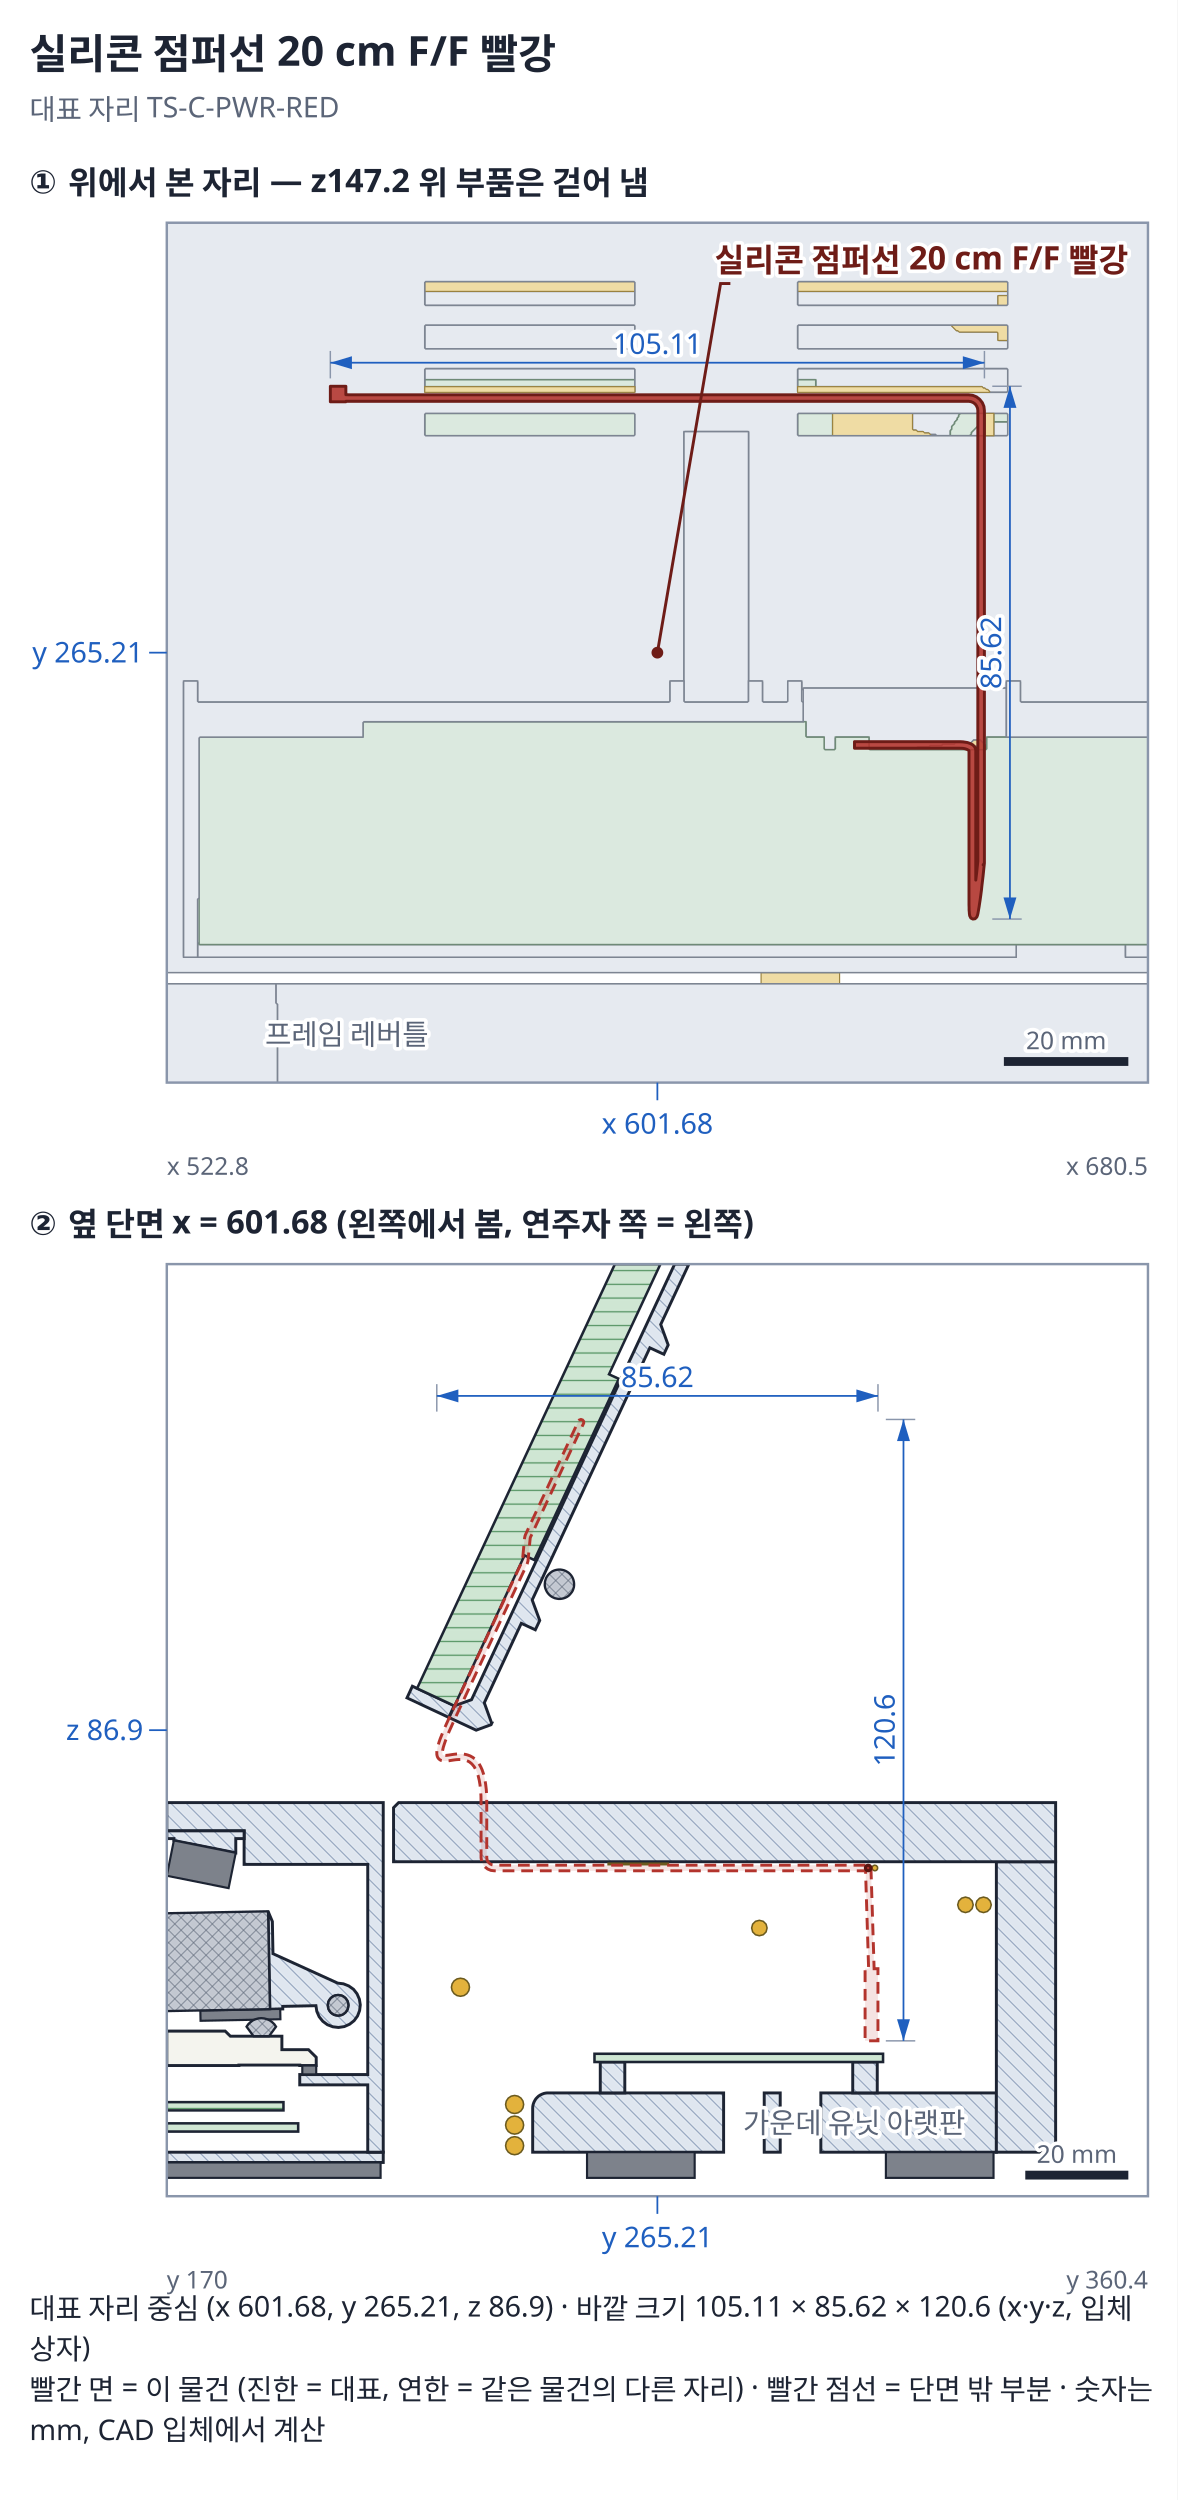
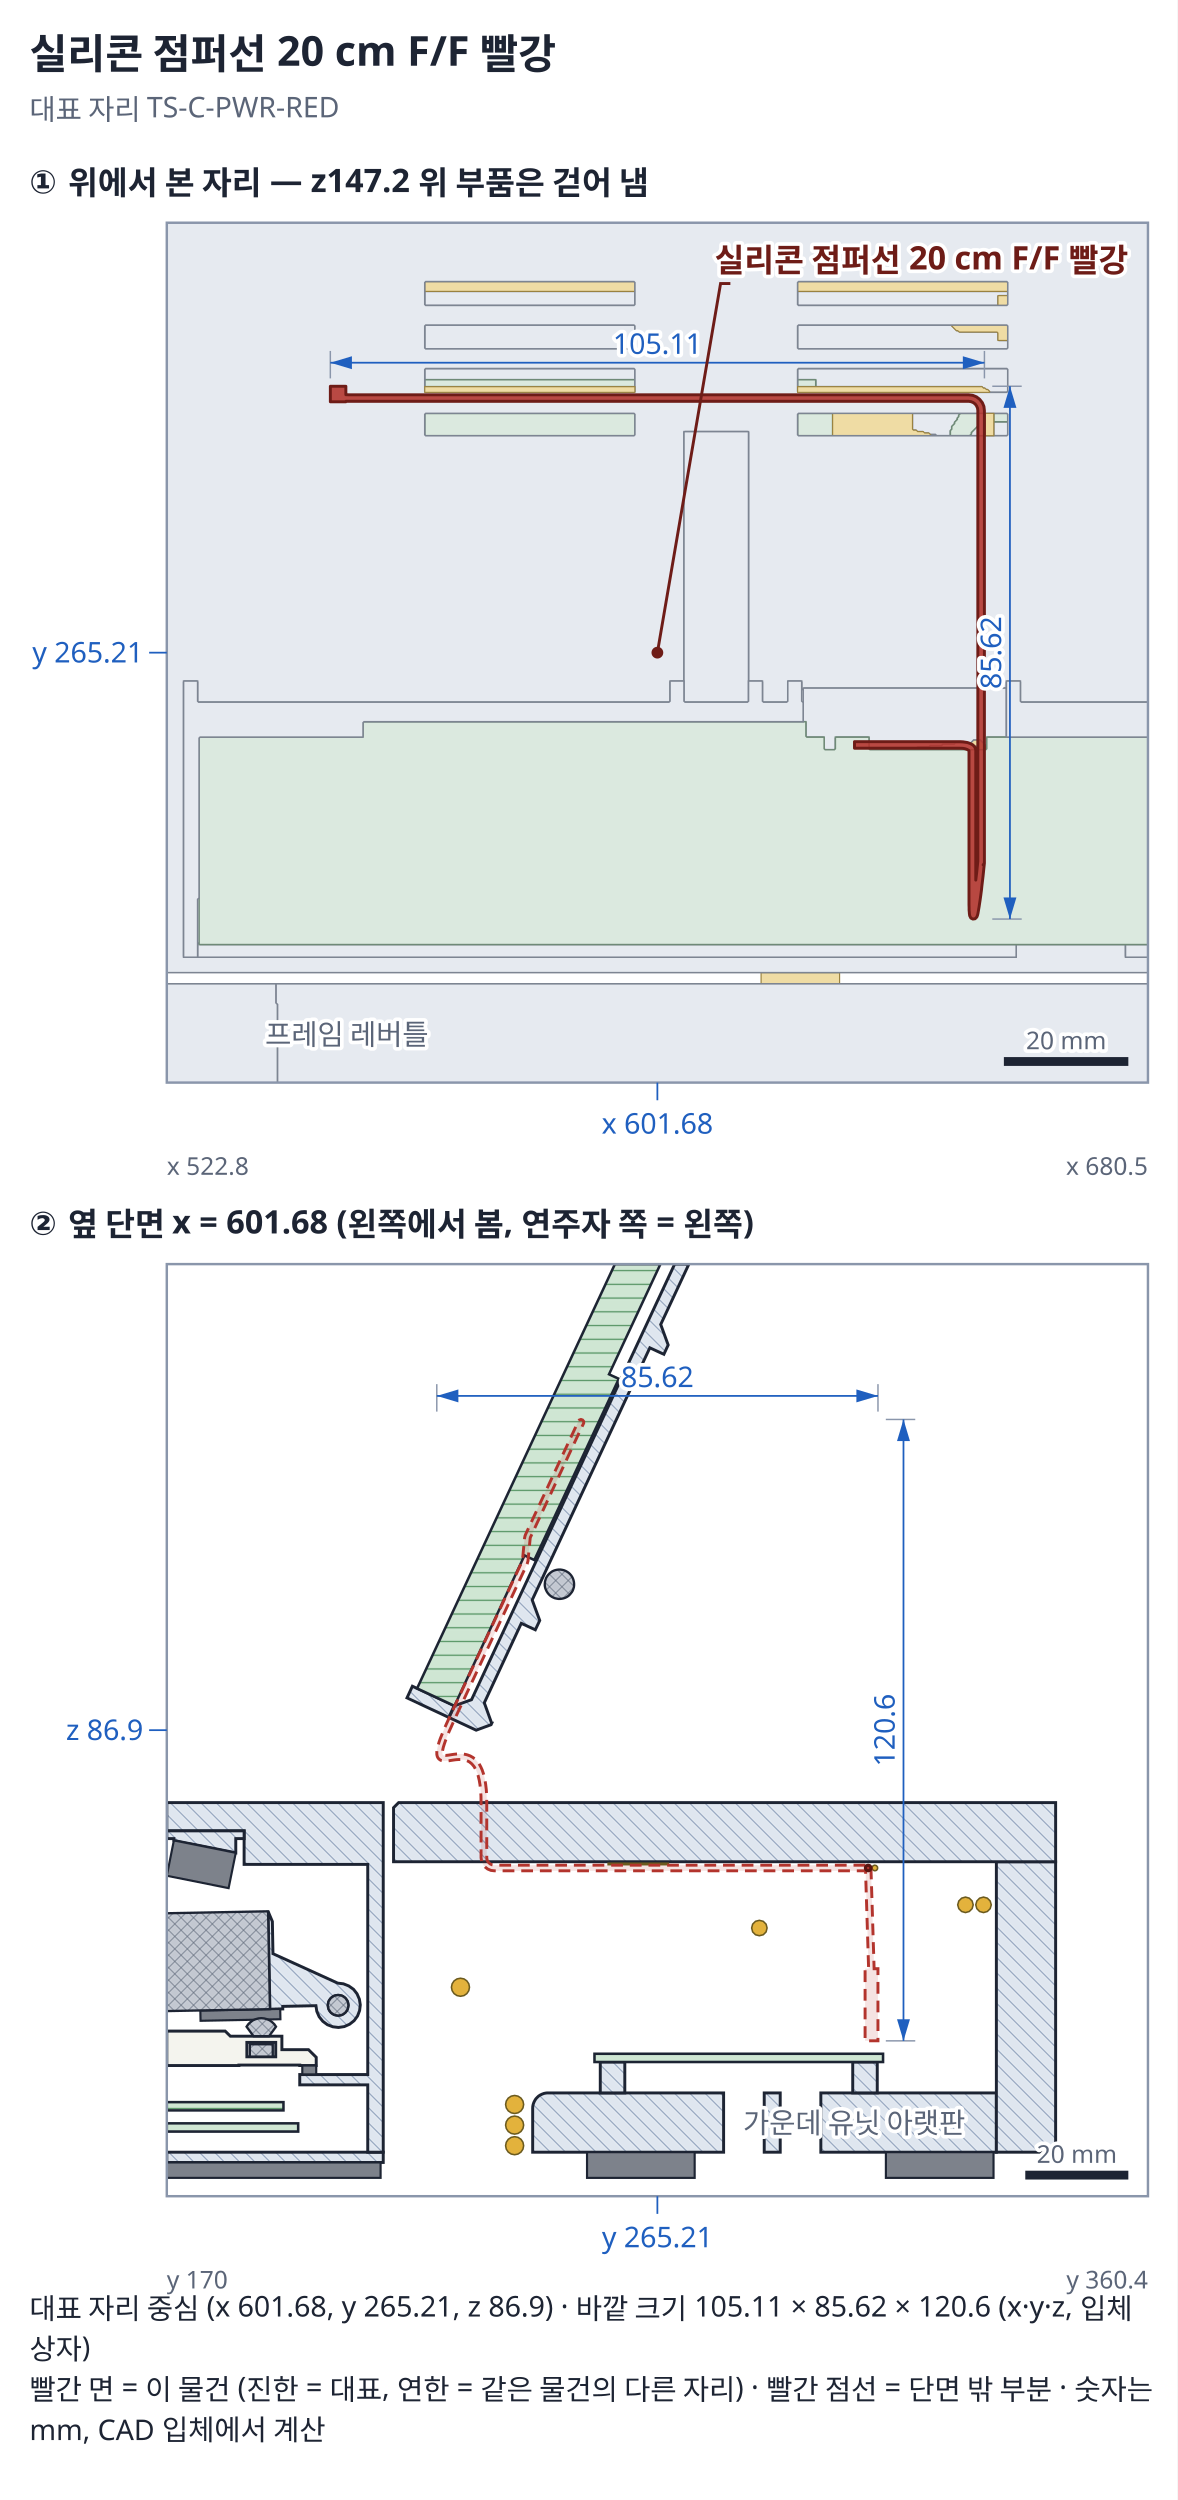
<svg xmlns="http://www.w3.org/2000/svg" viewBox="0 0 120 254.8" width="600" height="1274">
  <defs>
    <style>
.bg{fill:#ffffff}
.frame{fill:none;stroke:#1d2433;stroke-width:.5}
.t{font-family:'Apple SD Gothic Neo','Noto Sans KR','Malgun Gothic','IBM Plex Sans KR',sans-serif;fill:#1d2433}
.h{paint-order:stroke;stroke:#ffffff;stroke-width:.75;stroke-linejoin:round}
.tb{font-weight:700}
.td{fill:#1f5fbf}
.tm{fill:#5b6578}
.tr{fill:#c2410c}
.S-wood{fill:url(#hw);stroke:#1d2433;stroke-width:.4;stroke-linejoin:round}
.S-print{fill:url(#hp);stroke:#1d2433;stroke-width:.4;stroke-linejoin:round}
.S-metal{fill:url(#hm);stroke:#1d2433;stroke-width:.32;stroke-linejoin:round}
.S-rubber{fill:#50555e;stroke:#1d2433;stroke-width:.25}
.S-elec{fill:url(#he);stroke:#1d2433;stroke-width:.3}
.S-screen{fill:#3a4150;stroke:#1d2433;stroke-width:.3}
.S-cable{fill:#e3b23c;stroke:#6b5a1e;stroke-width:.18}
.S-ctx{fill:#eceef1;stroke:#a3aab5;stroke-width:.18}
.P-wood{fill:#f2e6d2;stroke:#39404d;stroke-width:.22;stroke-linejoin:round}
.P-print{fill:#e5ebf3;stroke:#39404d;stroke-width:.22;stroke-linejoin:round}
.P-metal{fill:#c9ced6;stroke:#39404d;stroke-width:.2}
.P-rubber{fill:#7d828b;stroke:#39404d;stroke-width:.18}
.P-elec{fill:#d3ead8;stroke:#39404d;stroke-width:.2}
.P-screen{fill:#596070;stroke:#39404d;stroke-width:.2}
.P-cable{fill:#f0cf7a;fill-opacity:.55;stroke:#8a7430;stroke-width:.14;stroke-opacity:.7}
.P-ctx{fill:#f2f3f5;stroke:#b3b9c3;stroke-width:.18}
.air{fill:#e8f1fb;stroke:none}
.hid{fill:none;stroke:#39404d;stroke-width:.24;stroke-dasharray:1.6 .9}
.hidc{fill:none;stroke:#c2410c;stroke-width:.28;stroke-dasharray:2.2 1.1}
.ph{fill:none;stroke:#5b6578;stroke-width:.3;stroke-dasharray:4 1 1 1}
.cl{fill:none;stroke:#6b7690;stroke-width:.2;stroke-dasharray:6 1.2 1 1.2}
.thin{fill:none;stroke:#39404d;stroke-width:.2}
.vis{fill:none;stroke:#1d2433;stroke-width:.3}
.sound{fill:none;stroke:#c2410c;stroke-width:.4;stroke-dasharray:3 1.2}
.ax{fill:none;stroke:#7a3fb5;stroke-width:.3;stroke-dasharray:5 1.2 1 1.2}
.keep{fill:none;stroke:#b42318;stroke-width:.3;stroke-dasharray:1.2 1}
.dm{fill:none;stroke:#1f5fbf;stroke-width:.18}
.ex{fill:none;stroke:#8a96ab;stroke-width:.15}
.ah{fill:#1f5fbf;stroke:none}
.ld{fill:none;stroke:#3d4555;stroke-width:.18}
.dot{fill:#3d4555}
.bal{fill:#ffffff;stroke:#1d2433;stroke-width:.25}
.secl{fill:none;stroke:#1d2433;stroke-width:.55}
.seca{fill:#1d2433}
.grid{fill:none;stroke:#1d2433;stroke-width:.25}
.grid2{fill:none;stroke:#8a96ab;stroke-width:.15}
.box{fill:#fbfbfc;stroke:#c3c9d3;stroke-width:.2}
.sheetply{fill:#fbf6ee;stroke:#1d2433;stroke-width:.35}
.zone{fill:#f4f6f9;stroke:#8a96ab;stroke-width:.2}
.datum{fill:none;stroke:#15803d;stroke-width:.9;stroke-linecap:round;stroke-opacity:.9}
.spot{fill:none;stroke:#c2410c;stroke-width:.32}
.spoth{fill:none;stroke:#c2410c;stroke-width:.32;stroke-dasharray:.45 .3}

.Zkw{fill:#fbfbf8;stroke:#7d8592;stroke-width:.16}.Zkb{fill:#aab0b9;stroke:#5d6672;stroke-width:.16}.Zpr{fill:#e6eaf0;stroke:#7d8592;stroke-width:.16}
.Zwd{fill:#efe4d0;stroke:#8a7a5e;stroke-width:.16}.Zel{fill:#dbe9df;stroke:#6f8a77;stroke-width:.16}.Zmt{fill:#d2d7de;stroke:#6f7887;stroke-width:.14}
.Zrb{fill:#c4c8ce;stroke:#6f7887;stroke-width:.14}.Zcb{fill:#efdca4;stroke:#9a8240;stroke-width:.12}
.Skw{fill:#f4f4ee;stroke:#1d2433;stroke-width:.3}.Skb{fill:#8e95a0;stroke:#1d2433;stroke-width:.3}.Spr{fill:url(#hp);stroke:#1d2433;stroke-width:.3}
.Swd{fill:url(#hw);stroke:#1d2433;stroke-width:.3}.Sel{fill:url(#he);stroke:#1d2433;stroke-width:.26}.Smt{fill:url(#hm);stroke:#1d2433;stroke-width:.24}
.Srb{fill:#7d828b;stroke:#1d2433;stroke-width:.22}.Scb{fill:#e3b23c;stroke:#6b5a1e;stroke-width:.16}
.HL{fill:#B3342D;fill-opacity:.88;stroke:#6e1c17;stroke-width:.3;stroke-linejoin:round}
.HLs{fill:#B3342D;stroke:#5a1511;stroke-width:.32;stroke-linejoin:round}
.HL2{fill:#B3342D;fill-opacity:.32;stroke:#B3342D;stroke-width:.2}
.HLp{fill:#B3342D;fill-opacity:.14;stroke:#B3342D;stroke-width:.3;stroke-dasharray:1.2 .7}
.HH{fill:#d9822b;fill-opacity:.35;stroke:#a35a12;stroke-width:.22}
.vf{fill:none;stroke:#8a96ab;stroke-width:.25}
.lead{fill:none;stroke:#6e1c17;stroke-width:.3}
.tl{fill:#6e1c17}
.nb{fill:#5b6578}
</style>
    <pattern id="hw" patternUnits="userSpaceOnUse" width="1.6" height="1.6" patternTransform="rotate(45)">
      <rect width="1.6" height="1.6" fill="#ecdcc2" />
      <line x1="0" y1="0" x2="0" y2="1.6" stroke="#a8875a" stroke-width=".22" />
    </pattern>
    <pattern id="hp" patternUnits="userSpaceOnUse" width="1.1" height="1.1" patternTransform="rotate(-45)">
      <rect width="1.1" height="1.1" fill="#dfe6ef" />
      <line x1="0" y1="0" x2="0" y2="1.1" stroke="#7f93b0" stroke-width=".16" />
    </pattern>
    <pattern id="hm" patternUnits="userSpaceOnUse" width=".9" height=".9" patternTransform="rotate(45)">
      <rect width=".9" height=".9" fill="#c3c8d1" />
      <path d="M0 0V.9M0 0H.9" stroke="#5d6778" stroke-width=".12" />
    </pattern>
    <pattern id="he" patternUnits="userSpaceOnUse" width="1.4" height="1.4">
      <rect width="1.4" height="1.4" fill="#cfe6d3" />
      <line x1="0" y1=".7" x2="1.4" y2=".7" stroke="#5f9a6c" stroke-width=".14" />
    </pattern>
    <clipPath id="c0">
      <rect x="17.00" y="22.70" width="100.00" height="87.64" />
    </clipPath>
    <clipPath id="c1">
      <rect x="17.00" y="128.84" width="100.00" height="95.00" />
    </clipPath>
  </defs>
  <rect class="bg" x="0" y="0" width="120" height="254.8" />
  <g class="L-geo">
    <path class="Zpr" fill-rule="evenodd" d="M64.71 29.70 43.29 29.70 43.29 31.13 64.71 31.13ZM101.71 30.23 101.82 30.13 102.71 30.13 102.71 29.70 81.29 29.70 81.29 31.13 101.71 31.13ZM64.71 33.13 43.29 33.13 43.29 35.56 64.71 35.56ZM102.71 34.70 101.82 34.70 101.71 34.60 101.71 33.84 97.82 33.84 97.67 33.70 97.53 33.70 96.96 33.13 81.29 33.13 81.29 35.56 102.71 35.56ZM64.71 37.56 43.29 37.56 43.29 38.70 64.71 38.70ZM102.71 37.56 81.29 37.56 81.29 38.70 83.04 38.70 83.14 38.80 83.14 39.41 100.04 39.41 100.18 39.56 100.33 39.56 100.47 39.70 100.61 39.70 100.90 39.99 102.71 39.99ZM96.86 43.94 97.00 43.80 97.00 43.52 97.29 43.23 97.29 43.09 97.57 42.80 97.57 42.66 97.71 42.52 97.71 42.37 97.87 42.22 97.83 42.13 93.00 42.13 93.00 43.84 93.33 43.84 93.47 43.99 94.04 43.99 94.18 44.13 94.61 44.13 94.76 44.27 95.33 44.27 95.47 44.41 96.86 44.41ZM102.71 42.99 101.29 42.99 101.29 44.41 102.71 44.41ZM99.71 43.44 99.63 43.40 99.00 44.03 99.00 44.17 98.84 44.33 98.88 44.41 99.71 44.41Z" clip-path="url(#c0)" />
    <path class="Zel" fill-rule="evenodd" d="M99.00 44.23 99.00 44.09 99.71 43.37 99.71 42.13 97.90 42.13 97.71 42.31 97.71 42.46 97.57 42.60 97.57 42.74 97.29 43.03 97.29 43.17 97.00 43.46 97.00 43.74 96.86 43.88 96.86 44.41 98.82 44.41ZM102.71 42.13 101.29 42.13 101.29 42.99 102.71 42.99Z" clip-path="url(#c0)" />
    <path class="Zcb" fill-rule="evenodd" d="M85.57 99.13 77.57 99.13 77.57 100.27 85.57 100.27Z" clip-path="url(#c0)" />
    <path class="Zel" fill-rule="evenodd" d="M64.71 38.70 43.29 38.70 43.29 39.41 64.71 39.41ZM83.14 38.70 81.29 38.70 81.29 39.41 83.14 39.41ZM64.71 42.13 43.29 42.13 43.29 44.41 64.71 44.41Z" clip-path="url(#c0)" />
    <path class="Zel" fill-rule="evenodd" d="M84.86 42.13 81.29 42.13 81.29 44.41 84.86 44.41Z" clip-path="url(#c0)" />
    <path class="Zcb" fill-rule="evenodd" d="M64.71 28.70 43.29 28.70 43.29 29.70 64.71 29.70ZM102.71 28.70 81.29 28.70 81.29 29.70 102.71 29.70Z" clip-path="url(#c0)" />
    <path class="Zcb" fill-rule="evenodd" d="M102.71 30.13 101.71 30.13 101.71 31.13 102.71 31.13ZM102.71 33.13 97.02 33.13 96.99 33.22 97.47 33.70 97.61 33.70 97.76 33.84 101.61 33.84 101.71 33.94 101.71 34.70 102.71 34.70ZM94.87 44.33 94.67 44.13 94.24 44.13 94.10 43.99 93.53 43.99 93.39 43.84 93.10 43.84 93.00 43.74 93.00 42.13 84.86 42.13 84.86 44.41 94.83 44.41Z" clip-path="url(#c0)" />
    <path class="Zpr" fill-rule="evenodd" d="M28.29 102.31 28.14 102.17 28.14 100.27 17.00 100.27 17.00 110.41 28.29 110.41Z" clip-path="url(#c0)" />
    <path class="Zpr" fill-rule="evenodd" d="M117.00 100.27 28.14 100.27 28.14 102.23 28.29 102.37 28.29 110.41 117.00 110.41Z" clip-path="url(#c0)" />
    <path class="Zpr" fill-rule="evenodd" d="M43.29 31.03 43.29 28.80 43.39 28.70 64.61 28.70 64.71 28.80 64.71 31.03 64.61 31.13 43.39 31.13ZM81.29 31.03 81.29 28.80 81.39 28.70 102.61 28.70 102.71 28.80 102.71 31.03 102.61 31.13 81.39 31.13ZM43.29 35.46 43.29 33.23 43.39 33.13 64.61 33.13 64.71 33.23 64.71 35.46 64.61 35.56 43.39 35.56ZM81.29 35.46 81.29 33.23 81.39 33.13 102.61 33.13 102.71 33.23 102.71 35.46 102.61 35.56 81.39 35.56ZM43.29 39.88 43.29 37.66 43.39 37.56 64.61 37.56 64.71 37.66 64.71 39.88 64.61 39.99 43.39 39.99ZM81.29 39.88 81.29 37.66 81.39 37.56 102.61 37.56 102.71 37.66 102.71 39.88 102.61 39.99 81.39 39.99ZM43.29 44.31 43.29 42.23 43.39 42.13 64.61 42.13 64.71 42.23 64.71 44.31 64.61 44.41 43.39 44.41ZM81.29 44.31 81.29 42.23 81.39 42.13 102.61 42.13 102.71 42.23 102.71 44.31 102.61 44.41 81.39 44.41ZM117.00 97.56 114.82 97.56 114.71 97.46 114.71 96.27 103.57 96.27 103.57 97.46 103.47 97.56 18.82 97.56 18.71 97.46 18.71 69.52 18.82 69.41 20.04 69.41 20.14 69.52 20.14 71.56 68.29 71.56 68.29 69.52 68.39 69.41 69.71 69.41 69.71 44.09 69.82 43.99 76.18 43.99 76.29 44.09 76.29 69.41 77.61 69.41 77.71 69.52 77.71 71.56 80.29 71.56 80.29 69.52 80.39 69.41 81.61 69.41 81.71 69.52 81.71 70.25 81.80 70.28 81.96 70.13 102.57 70.13 102.57 69.52 102.67 69.41 103.90 69.41 104.00 69.52 104.00 71.56 117.00 71.56 117.00 22.70 17.00 22.70 17.00 99.13 117.00 99.13Z" clip-path="url(#c0)" />
    <path class="Zpr" fill-rule="evenodd" d="M103.57 96.27 20.39 96.27 20.23 96.12 20.14 96.15 20.14 97.56 103.57 97.56Z" clip-path="url(#c0)" />
    <path class="Zpr" fill-rule="evenodd" d="M117.00 96.27 114.71 96.27 114.71 97.56 117.00 97.56Z" clip-path="url(#c0)" />
    <path class="Zpr" fill-rule="evenodd" d="M76.29 43.99 69.71 43.99 69.71 71.56 76.29 71.56Z" clip-path="url(#c0)" />
    <path class="Zcb" fill-rule="evenodd" d="M64.71 39.41 43.29 39.41 43.29 39.99 64.71 39.99ZM100.87 39.90 100.67 39.70 100.53 39.70 100.39 39.56 100.24 39.56 100.10 39.41 81.29 39.41 81.29 39.99 100.83 39.99ZM101.29 42.13 100.43 42.13 100.43 44.41 101.29 44.41ZM100.43 75.88 99.96 75.41 99.18 75.41 99.00 75.60 99.00 75.80 99.33 76.13 99.47 76.13 99.57 76.23 99.57 76.41 100.43 76.41Z" clip-path="url(#c0)" />
    <path class="Zpr" fill-rule="evenodd" d="M85.14 75.23 85.24 75.13 88.47 75.13 88.57 75.23 88.57 76.41 92.10 76.41 92.24 76.27 93.39 76.27 93.53 76.13 94.67 76.13 94.82 75.99 95.96 75.99 96.10 75.84 97.24 75.84 97.39 75.70 98.76 75.70 98.91 75.86 99.00 75.82 99.00 75.66 99.24 75.41 99.90 75.41 100.48 76.00 100.57 75.96 100.57 75.23 100.67 75.13 102.57 75.13 102.57 70.13 81.86 70.13 81.86 73.56 82.04 73.56 82.14 73.66 82.14 75.13 83.90 75.13 84.00 75.23 84.00 76.41 85.14 76.41ZM99.64 76.06 99.36 76.06 99.36 76.34 99.64 76.34Z" clip-path="url(#c0)" />
    <path class="Zel" fill-rule="evenodd" d="M117.00 75.13 100.57 75.13 100.57 76.31 100.47 76.41 88.67 76.41 88.57 76.31 88.57 75.13 85.14 75.13 85.14 76.31 85.04 76.41 84.10 76.41 84.00 76.31 84.00 75.13 82.24 75.13 82.14 75.03 82.14 73.56 37.00 73.56 37.00 75.03 36.90 75.13 20.29 75.13 20.29 96.27 117.00 96.27Z" clip-path="url(#c0)" />
    <path class="Zpr" fill-rule="evenodd" d="M20.14 91.66 20.29 91.52 20.29 75.23 20.39 75.13 37.00 75.13 37.00 73.66 37.10 73.56 81.86 73.56 81.86 71.60 81.71 71.46 81.71 69.41 80.29 69.41 80.29 71.46 80.18 71.56 77.82 71.56 77.71 71.46 77.71 69.41 76.29 69.41 76.29 71.46 76.18 71.56 69.82 71.56 69.71 71.46 69.71 69.41 68.29 69.41 68.29 71.46 68.18 71.56 20.24 71.56 20.14 71.46 20.14 69.41 18.71 69.41 18.71 97.56 20.14 97.56ZM117.00 71.56 104.10 71.56 104.00 71.46 104.00 69.41 102.57 69.41 102.57 75.13 117.00 75.13Z" clip-path="url(#c0)" />
    <path class="Spr" fill-rule="evenodd" d="M35.09 206.55 35.63 206.31 36.09 205.95 36.44 205.47 36.65 204.92 36.72 204.34 36.63 203.76 36.39 203.21 36.03 202.75 35.55 202.41 35.00 202.19 34.42 202.12 27.82 199.12 27.76 195.84 27.32 194.80 27.51 204.78 28.82 204.75 28.82 204.49 32.20 204.42 32.29 205.00 32.53 205.55 32.90 206.01 33.37 206.36 33.92 206.57 34.50 206.64ZM34.30 205.39 34.13 205.35 33.97 205.28 33.82 205.18 33.69 205.05 33.58 204.91 33.51 204.75 33.46 204.58 33.44 204.40 33.45 204.22 33.49 204.05 33.56 203.89 33.66 203.74 33.79 203.61 33.93 203.50 34.09 203.43 34.26 203.38 34.44 203.36 34.62 203.37 34.79 203.41 34.96 203.48 35.10 203.58 35.23 203.71 35.34 203.85 35.42 204.01 35.47 204.18 35.49 204.36 35.47 204.54 35.43 204.71 35.36 204.88 35.26 205.02 35.13 205.15 34.99 205.26 34.83 205.34 34.66 205.39 34.48 205.40Z" clip-path="url(#c1)" />
    <path class="Spr" fill-rule="evenodd" d="M39.06 219.35 17.00 219.35 17.00 220.40 39.06 220.40Z" clip-path="url(#c1)" />
    <path class="Spr" fill-rule="evenodd" d="M39.06 183.72 17.00 183.72 17.00 186.60 24.88 186.60 24.88 190.02 37.48 190.02 37.48 211.44 30.55 211.44 30.55 212.49 37.48 212.49 37.48 219.35 39.06 219.35Z" clip-path="url(#c1)" />
    <path class="Spr" fill-rule="evenodd" d="M24.03 187.39 24.88 187.39 24.88 186.60 17.00 186.60 17.00 187.39 17.72 187.39 17.72 187.58 24.03 188.84Z" clip-path="url(#c1)" />
    <path class="Spr" fill-rule="evenodd" d="M73.75 213.31 55.80 213.31 55.66 213.32 55.45 213.36 55.26 213.43 55.07 213.52 54.90 213.63 54.75 213.77 54.61 213.92 54.50 214.10 54.41 214.28 54.34 214.48 54.30 214.68 54.29 214.88 54.29 219.35 73.75 219.35ZM79.52 213.31 77.89 213.31 77.89 219.35 79.52 219.35ZM101.55 213.31 83.66 213.31 83.66 219.35 101.55 219.35Z" clip-path="url(#c1)" />
    <path class="Spr" fill-rule="evenodd" d="M107.59 189.75 101.55 189.75 101.55 219.35 107.59 219.35Z" clip-path="url(#c1)" />
    <path class="Spr" fill-rule="evenodd" d="M107.59 183.72 40.63 183.72 40.11 184.24 40.11 189.75 107.59 189.75Z" clip-path="url(#c1)" />
    <path class="Spr" fill-rule="evenodd" d="M50.05 175.78 50.12 175.63 50.11 175.63 49.36 173.55 53.13 165.45 54.56 166.11 55.01 165.16 54.24 163.07 66.23 137.37 67.66 138.03 68.10 137.08 67.34 134.99 70.21 128.84 68.76 128.84 48.06 173.23 46.32 173.86 45.76 175.05 48.53 176.34Z" clip-path="url(#c1)" />
    <path class="Spr" fill-rule="evenodd" d="M46.29 173.85 42.03 171.86 41.48 173.05 45.74 175.04Z" clip-path="url(#c1)" />
    <path class="Spr" fill-rule="evenodd" d="M63.68 210.16 61.18 210.16 61.18 213.31 63.68 213.31Z" clip-path="url(#c1)" />
    <path class="Spr" fill-rule="evenodd" d="M89.41 210.16 86.91 210.16 86.91 213.31 89.41 213.31Z" clip-path="url(#c1)" />
-     <path class="Skw" fill-rule="evenodd" d="M24.35 210.47 30.55 210.47 30.55 210.52 32.23 210.52 32.23 209.68 31.44 208.90 28.73 208.90 28.73 207.53 23.48 207.53 22.95 207.01 17.00 207.01 17.00 210.52 24.35 210.52Z" clip-path="url(#c1)" />
+     <path class="Skw" fill-rule="evenodd" d="M24.35 210.47 30.55 210.47 30.55 210.52 32.23 210.52 32.23 209.68 31.44 208.90 28.73 208.90 28.73 207.53 23.48 207.53 22.95 207.01 17.00 207.01 17.00 210.52 24.35 210.52ZM25.16 208.16 28.10 208.16 28.10 209.63 25.16 209.63Z" clip-path="url(#c1)" />
    <path class="Srb" fill-rule="evenodd" d="M32.23 210.52 30.81 210.52 30.81 211.42 32.23 211.42Z" clip-path="url(#c1)" />
    <path class="Srb" fill-rule="evenodd" d="M28.58 205.80 28.56 204.75 20.42 204.91 20.44 205.96Z" clip-path="url(#c1)" />
    <path class="Srb" fill-rule="evenodd" d="M24.03 188.84 17.72 187.58 17.00 191.18 23.30 192.44Z" clip-path="url(#c1)" />
    <path class="Srb" fill-rule="evenodd" d="M38.79 220.40 17.00 220.40 17.00 221.97 38.79 221.97Z" clip-path="url(#c1)" />
    <path class="Srb" fill-rule="evenodd" d="M70.80 219.35 59.83 219.35 59.83 221.97 70.80 221.97Z" clip-path="url(#c1)" />
    <path class="Srb" fill-rule="evenodd" d="M101.26 219.35 90.29 219.35 90.29 221.97 101.26 221.97Z" clip-path="url(#c1)" />
    <path class="Sel" fill-rule="evenodd" d="M30.39 216.41 17.00 216.41 17.00 217.25 30.39 217.25Z" clip-path="url(#c1)" />
    <path class="Sel" fill-rule="evenodd" d="M28.89 214.25 17.00 214.25 17.00 215.09 28.89 215.09Z" clip-path="url(#c1)" />
    <path class="Sel" fill-rule="evenodd" d="M90.00 209.32 60.59 209.32 60.59 210.16 90.00 210.16Z" clip-path="url(#c1)" />
    <path class="Sel" fill-rule="evenodd" d="M53.46 158.53 54.46 159.00 63.07 140.53 62.07 140.07 67.31 128.84 62.67 128.84 42.51 172.08 46.32 173.86Z" clip-path="url(#c1)" />
    <path class="Smt" fill-rule="evenodd" d="M28.13 206.56 27.96 206.31 27.74 206.10 27.50 205.92 27.22 205.80 26.93 205.72 26.63 205.69 26.33 205.72 26.04 205.80 25.76 205.92 25.52 206.10 25.30 206.31 25.13 206.56 25.84 207.53 27.42 207.53Z" clip-path="url(#c1)" />
+     <path class="Smt" fill-rule="evenodd" d="M27.80 208.35 25.46 208.35 25.46 209.61 27.80 209.61Z" clip-path="url(#c1)" />
    <path class="Smt" fill-rule="evenodd" d="M27.51 204.77 27.32 194.80 17.00 195.00 17.00 204.97Z" clip-path="url(#c1)" />
    <path class="Smt" fill-rule="evenodd" d="M34.87 205.35 35.20 205.12 35.43 204.78 35.51 204.38 35.43 203.98 35.20 203.64 34.87 203.41 34.46 203.33 34.06 203.41 33.72 203.64 33.49 203.98 33.41 204.38 33.49 204.78 33.72 205.12 34.06 205.35 34.46 205.43Z" clip-path="url(#c1)" />
    <path class="Smt" fill-rule="evenodd" d="M57.27 162.94 57.45 162.90 57.62 162.84 57.78 162.76 57.93 162.66 58.06 162.54 58.18 162.40 58.29 162.26 58.38 162.10 58.44 161.93 58.49 161.76 58.51 161.58 58.51 161.40 58.49 161.22 58.45 161.04 58.39 160.87 58.31 160.71 58.21 160.56 58.09 160.42 57.96 160.30 57.81 160.20 57.65 160.11 57.48 160.04 57.31 160.00 57.13 159.97 56.95 159.97 56.77 159.99 56.59 160.03 56.42 160.09 56.26 160.17 56.11 160.28 55.98 160.39 55.85 160.53 55.75 160.67 55.66 160.83 55.60 161.00 55.55 161.18 55.53 161.36 55.52 161.54 55.54 161.72 55.58 161.89 55.65 162.06 55.73 162.22 55.83 162.37 55.95 162.51 56.08 162.63 56.23 162.74 56.39 162.82 56.55 162.89 56.73 162.93 56.91 162.96 57.09 162.96Z" clip-path="url(#c1)" />
    <path class="Scb" fill-rule="evenodd" d="M52.80 217.44 53.10 217.24 53.30 216.94 53.37 216.59 53.30 216.24 53.10 215.94 52.80 215.74 52.45 215.67 52.10 215.74 51.80 215.94 51.60 216.24 51.53 216.59 51.60 216.94 51.80 217.24 52.10 217.44 52.45 217.51Z" clip-path="url(#c1)" />
    <path class="Scb" fill-rule="evenodd" d="M52.80 219.54 53.10 219.34 53.30 219.04 53.37 218.69 53.30 218.34 53.10 218.04 52.80 217.84 52.45 217.77 52.10 217.84 51.80 218.04 51.60 218.34 51.53 218.69 51.60 219.04 51.80 219.34 52.10 219.54 52.45 219.61Z" clip-path="url(#c1)" />
    <path class="Scb" fill-rule="evenodd" d="M52.80 215.34 53.10 215.14 53.30 214.84 53.37 214.49 53.30 214.14 53.10 213.84 52.80 213.64 52.45 213.57 52.10 213.64 51.80 213.84 51.60 214.14 51.53 214.49 51.60 214.84 51.80 215.14 52.10 215.34 52.45 215.41Z" clip-path="url(#c1)" />
    <path class="Scb" fill-rule="evenodd" d="M47.29 203.39 47.58 203.19 47.78 202.89 47.85 202.54 47.78 202.19 47.58 201.89 47.29 201.69 46.93 201.62 46.58 201.69 46.28 201.89 46.08 202.19 46.01 202.54 46.08 202.89 46.28 203.19 46.58 203.39 46.93 203.46Z" clip-path="url(#c1)" />
    <path class="Scb" fill-rule="evenodd" d="M98.79 194.82 99.08 194.53 99.19 194.14 99.08 193.75 98.79 193.46 98.40 193.35 98.01 193.46 97.72 193.75 97.61 194.14 97.72 194.53 98.01 194.82 98.40 194.93Z" clip-path="url(#c1)" />
    <path class="Scb" fill-rule="evenodd" d="M77.79 197.19 78.08 196.90 78.18 196.50 78.08 196.11 77.79 195.82 77.39 195.72 77.00 195.82 76.71 196.11 76.61 196.50 76.71 196.90 77.00 197.19 77.39 197.29Z" clip-path="url(#c1)" />
    <path class="Scb" fill-rule="evenodd" d="M100.63 194.82 100.92 194.53 101.03 194.14 100.92 193.75 100.63 193.46 100.24 193.35 99.84 193.46 99.56 193.75 99.45 194.14 99.56 194.53 99.84 194.82 100.24 194.93Z" clip-path="url(#c1)" />
    <path class="Scb" fill-rule="evenodd" d="M68.12 189.90 61.98 189.90 61.98 190.05 68.12 190.05Z" clip-path="url(#c1)" />
    <path class="Scb" fill-rule="evenodd" d="M89.34 190.62 89.44 190.47 89.44 190.29 89.33 190.15 89.16 190.10 88.99 190.15 88.89 190.30 88.89 190.48 89.00 190.62 89.17 190.67Z" clip-path="url(#c1)" />
  </g>
  <g class="L-over">
    <path class="HL" fill-rule="evenodd" d="M99.37 93.64 99.38 93.64 99.54 93.48 99.55 93.47 99.57 93.43 99.59 93.39 99.60 93.34 99.63 93.27 99.67 93.11 99.72 92.82 99.79 92.41 99.82 92.21 99.89 91.75 99.96 91.25 100.03 90.71 100.08 90.24 100.19 89.31 100.26 88.64 100.33 87.97 100.20 88.15 100.33 87.97 100.33 86.60 100.33 41.84 100.28 41.42 100.12 41.04 99.86 40.71 99.53 40.45 99.14 40.29 98.73 40.24 35.73 40.24 35.25 40.23 35.25 39.37 33.67 39.37 33.67 40.95 35.25 40.95 35.25 40.90 98.73 40.90 98.97 40.94 99.19 41.03 99.39 41.18 99.53 41.37 99.63 41.60 99.66 41.84 99.66 86.60 99.66 87.77 99.55 88.88 99.45 89.70 99.45 76.43 99.40 76.25 99.31 76.08 99.15 75.92 98.91 75.79 98.60 75.68 98.23 75.62 98.18 75.61 97.84 75.59 87.09 75.59 87.09 76.26 97.84 76.26 98.13 76.27 98.35 76.31 98.56 76.38 98.72 76.47 98.76 76.51 98.76 91.86 98.76 92.21 98.77 92.51 98.77 92.76 98.79 92.96 98.80 93.12 98.82 93.25 98.83 93.33 98.94 93.55 98.95 93.57 99.15 93.67 99.16 93.67Z" clip-path="url(#c0)" />
    <rect class="vf" x="17.000" y="22.700" width="100.000" height="87.638" />
    <rect class="seca" x="102.315" y="107.738" width="12.685" height="0.900" />
    <path class="HLp" fill-rule="evenodd" d="M89.48 200.65 89.09 200.65 88.80 191.43 88.77 190.57 88.76 190.29 88.65 190.15 88.48 190.10 50.37 190.10 50.18 190.07 49.99 189.99 49.84 189.87 49.71 189.72 49.64 189.53 49.61 189.33 49.61 183.71 49.60 182.99 49.56 182.38 49.49 181.80 49.41 181.33 49.40 181.27 49.30 180.87 49.28 180.80 49.16 180.45 49.15 180.41 49.02 180.12 48.98 180.04 48.86 179.82 48.83 179.78 48.80 179.73 48.67 179.56 48.63 179.52 48.60 179.48 48.47 179.34 48.42 179.30 48.38 179.26 48.27 179.18 48.23 179.14 48.18 179.11 48.02 179.02 47.97 178.99 47.91 178.96 47.75 178.90 47.70 178.88 47.53 178.83 47.44 178.81 47.26 178.78 47.22 178.78 47.03 178.76 46.97 178.76 46.78 178.76 46.54 178.77 46.33 178.79 46.11 178.82 45.73 178.88 45.57 178.90 45.44 178.91 45.40 178.91 45.30 178.90 45.23 178.90 45.19 178.89 45.17 178.88 45.15 178.87 45.13 178.86 45.12 178.85 45.11 178.83 45.11 178.81 45.10 178.77 45.09 178.73 45.09 178.66 45.09 178.56 45.09 178.53 45.12 178.36 45.13 178.32 45.18 178.09 45.28 177.77 45.41 177.39 45.57 176.98 45.77 176.48 46.02 175.93 46.30 175.30 53.71 159.43 53.74 159.36 53.76 159.28 53.78 159.21 53.80 159.14 53.82 159.06 53.82 158.99 54.03 156.85 54.03 156.81 54.04 156.77 54.05 156.72 54.06 156.68 54.08 156.64 54.10 156.60 59.02 146.03 59.49 145.05 59.49 144.87 59.38 144.73 59.21 144.67 59.04 144.73 58.94 144.87 58.51 145.79 53.58 156.36 53.55 156.43 53.53 156.50 53.50 156.57 53.49 156.65 53.47 156.72 53.46 156.80 53.26 158.93 53.26 158.98 53.25 159.02 53.24 159.06 53.22 159.10 53.21 159.15 53.19 159.19 45.79 175.07 45.50 175.70 45.26 176.25 45.05 176.76 44.87 177.21 44.74 177.58 44.64 177.93 44.62 177.98 44.56 178.24 44.53 178.45 44.52 178.56 44.52 178.67 44.52 178.74 44.52 178.80 44.54 178.88 44.54 178.92 44.56 178.98 44.58 179.05 44.61 179.11 44.62 179.13 44.66 179.19 44.69 179.22 44.72 179.27 44.75 179.29 44.80 179.33 44.85 179.37 44.90 179.39 44.93 179.41 44.98 179.43 45.02 179.44 45.07 179.45 45.13 179.46 45.22 179.47 45.28 179.48 45.33 179.48 45.42 179.48 45.59 179.47 45.79 179.45 46.17 179.39 46.38 179.36 46.57 179.34 46.78 179.33 46.95 179.33 46.99 179.33 47.14 179.35 47.19 179.35 47.32 179.37 47.38 179.39 47.50 179.42 47.56 179.44 47.68 179.49 47.74 179.52 47.85 179.58 47.90 179.62 48.01 179.71 48.06 179.75 48.17 179.87 48.21 179.92 48.34 180.08 48.35 180.11 48.47 180.32 48.50 180.37 48.61 180.63 48.63 180.67 48.73 180.97 48.74 181.01 48.83 181.39 48.84 181.42 48.92 181.89 48.98 182.44 49.02 183.03 49.03 183.72 49.03 189.34 49.08 189.68 49.21 190.00 49.43 190.28 49.70 190.49 50.03 190.63 50.37 190.67 88.22 190.67 88.24 191.44 88.53 200.65 88.17 200.65 88.17 208.00 89.48 208.00Z" clip-path="url(#c1)" />
    <path class="HLs" fill-rule="evenodd" d="M88.66 190.62 88.76 190.47 88.76 190.29 88.65 190.15 88.48 190.10 88.31 190.15 88.21 190.30 88.21 190.48 88.32 190.62 88.49 190.67Z" clip-path="url(#c1)" />
    <rect class="vf" x="17.000" y="128.838" width="100.000" height="95.000" />
    <rect class="seca" x="104.497" y="221.238" width="10.503" height="0.900" />
  </g>
  <g class="L-dim">
    <path class="dm" d="M67.000 110.338 L67.000 112.138" />
    <path class="dm" d="M15.200 66.519 L17.000 66.519" />
    <path class="ex" d="M33.667 38.567 L33.667 35.767" />
    <path class="ex" d="M100.333 38.567 L100.333 35.767" />
    <path class="dm" d="M33.667 36.967 L100.333 36.967" />
    <path class="ah" d="M33.667 36.967 L35.867 36.307 L35.867 37.627 Z" />
    <path class="ah" d="M100.333 36.967 L98.133 37.627 L98.133 36.307 Z" />
    <path class="ex" d="M101.133 39.367 L104.133 39.367" />
    <path class="ex" d="M101.133 93.671 L104.133 93.671" />
    <path class="dm" d="M102.933 39.367 L102.933 93.671" />
    <path class="ah" d="M102.933 39.367 L103.593 41.567 L102.273 41.567 Z" />
    <path class="ah" d="M102.933 93.671 L102.273 91.471 L103.593 91.471 Z" />
    <path class="dm" d="M67.000 223.838 L67.000 225.638" />
    <path class="dm" d="M15.200 176.338 L17.000 176.338" />
    <path class="ex" d="M44.517 143.871 L44.517 141.071" />
    <path class="ex" d="M89.483 143.871 L89.483 141.071" />
    <path class="dm" d="M44.517 142.271 L89.483 142.271" />
    <path class="ah" d="M44.517 142.271 L46.717 141.611 L46.717 142.931 Z" />
    <path class="ah" d="M89.483 142.271 L87.283 142.931 L87.283 141.611 Z" />
    <path class="ex" d="M90.283 144.671 L93.283 144.671" />
    <path class="ex" d="M90.283 208.004 L93.283 208.004" />
    <path class="dm" d="M92.083 144.671 L92.083 208.004" />
    <path class="ah" d="M92.083 144.671 L92.743 146.871 L91.423 146.871 Z" />
    <path class="ah" d="M92.083 208.004 L91.423 205.804 L92.743 205.804 Z" />
  </g>
  <g class="L-lead">
    <path class="lead" d="M67.00 66.52 L73.44 28.90 L74.44 28.90" />
    <circle class="tl" cx="67.000" cy="66.519" r="0.600" />
  </g>
  <g class="L-text">
    <text class="t tb" x="3.000" y="7.000" font-size="4.20" text-anchor="start">실리콘 점퍼선 20 cm F/F 빨강</text>
    <text class="t tm" x="3.000" y="12.200" font-size="2.90" text-anchor="start">대표 자리 TS-C-PWR-RED</text>
    <text class="t tb" x="3.000" y="19.700" font-size="3.30" text-anchor="start">① 위에서 본 자리 — z147.2 위 부품은 걷어 냄</text>
    <text class="t h td" x="67.000" y="115.538" font-size="2.90" text-anchor="middle">x 601.68</text>
    <text class="t h td" x="14.600" y="67.519" font-size="2.90" text-anchor="end">y 265.21</text>
    <text class="t tm" x="17.000" y="119.738" font-size="2.50" text-anchor="start">x 522.8</text>
    <text class="t tm" x="117.000" y="119.738" font-size="2.50" text-anchor="end">x 680.5</text>
    <text class="t h td" x="67.000" y="36.067" font-size="2.90" text-anchor="middle">105.11</text>
    <text class="t h td" x="102.033" y="66.519" font-size="2.90" text-anchor="middle" transform="rotate(-90 102.033 66.519)">85.62</text>
    <text class="t h tb tl" x="115.000" y="27.700" font-size="3.30" text-anchor="end">실리콘 점퍼선 20 cm F/F 빨강</text>
    <text class="t h tm" x="108.658" y="106.938" font-size="2.50" text-anchor="middle">20 mm</text>
    <text class="t h nb" x="35.347" y="106.480" font-size="2.90" text-anchor="middle">프레임 레버틀</text>
    <text class="t tb" x="3.000" y="125.838" font-size="3.30" text-anchor="start">② 옆 단면 x = 601.68 (왼쪽에서 봄, 연주자 쪽 = 왼쪽)</text>
    <text class="t h td" x="67.000" y="229.038" font-size="2.90" text-anchor="middle">y 265.21</text>
    <text class="t h td" x="14.600" y="177.338" font-size="2.90" text-anchor="end">z 86.9</text>
    <text class="t tm" x="17.000" y="233.238" font-size="2.50" text-anchor="start">y 170</text>
    <text class="t tm" x="117.000" y="233.238" font-size="2.50" text-anchor="end">y 360.4</text>
    <text class="t h td" x="67.000" y="141.371" font-size="2.90" text-anchor="middle">85.62</text>
    <text class="t h td" x="91.183" y="176.338" font-size="2.90" text-anchor="middle" transform="rotate(-90 91.183 176.338)">120.6</text>
    <text class="t h tm" x="109.748" y="220.438" font-size="2.50" text-anchor="middle">20 mm</text>
    <text class="t h nb" x="87.049" y="217.410" font-size="2.90" text-anchor="middle">가운데 유닛 아랫판</text>
    <text class="t" x="3.000" y="236.338" font-size="2.90" text-anchor="start">대표 자리 중심 (x 601.68, y 265.21, z 86.9) · 바깥 크기 105.11 × 85.62 × 120.6 (x·y·z, 입체</text>
    <text class="t" x="3.000" y="240.456" font-size="2.90" text-anchor="start">상자)</text>
    <text class="t" x="3.000" y="244.574" font-size="2.90" text-anchor="start">빨간 면 = 이 물건 (진한 = 대표, 연한 = 같은 물건의 다른 자리) · 빨간 점선 = 단면 밖 부분 · 숫자는</text>
    <text class="t" x="3.000" y="248.692" font-size="2.90" text-anchor="start">mm, CAD 입체에서 계산</text>
  </g>
</svg>
